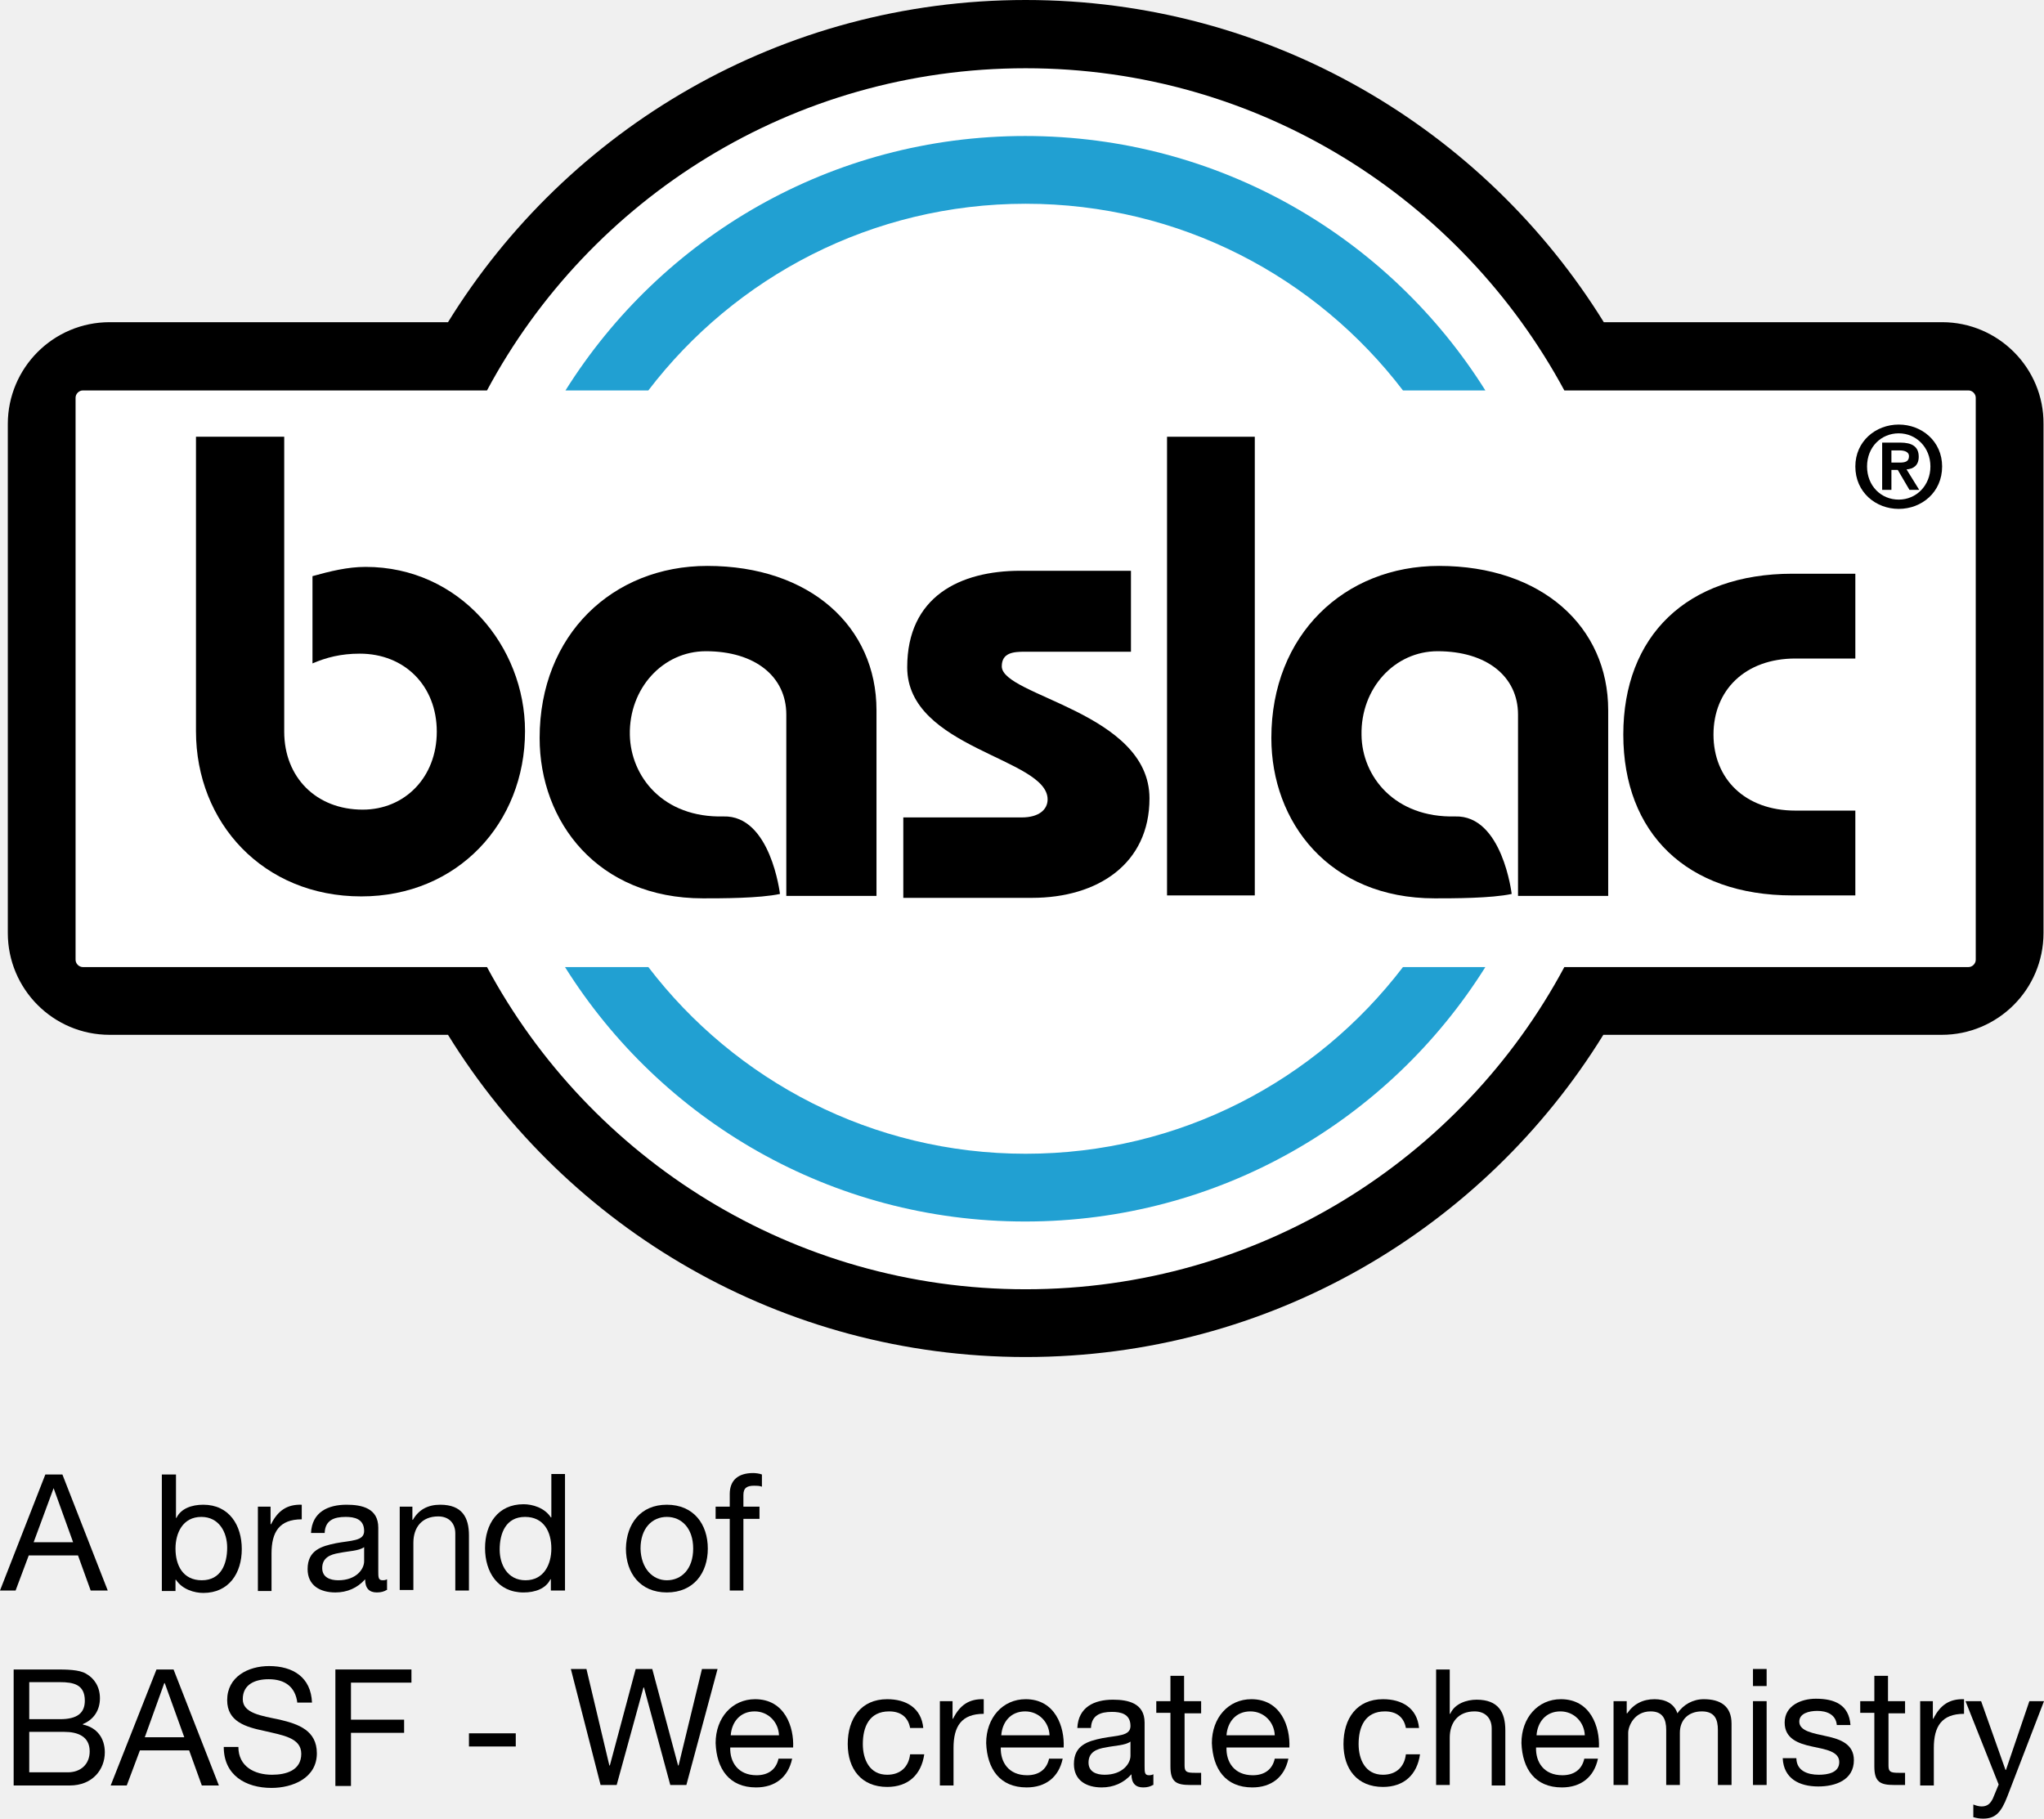
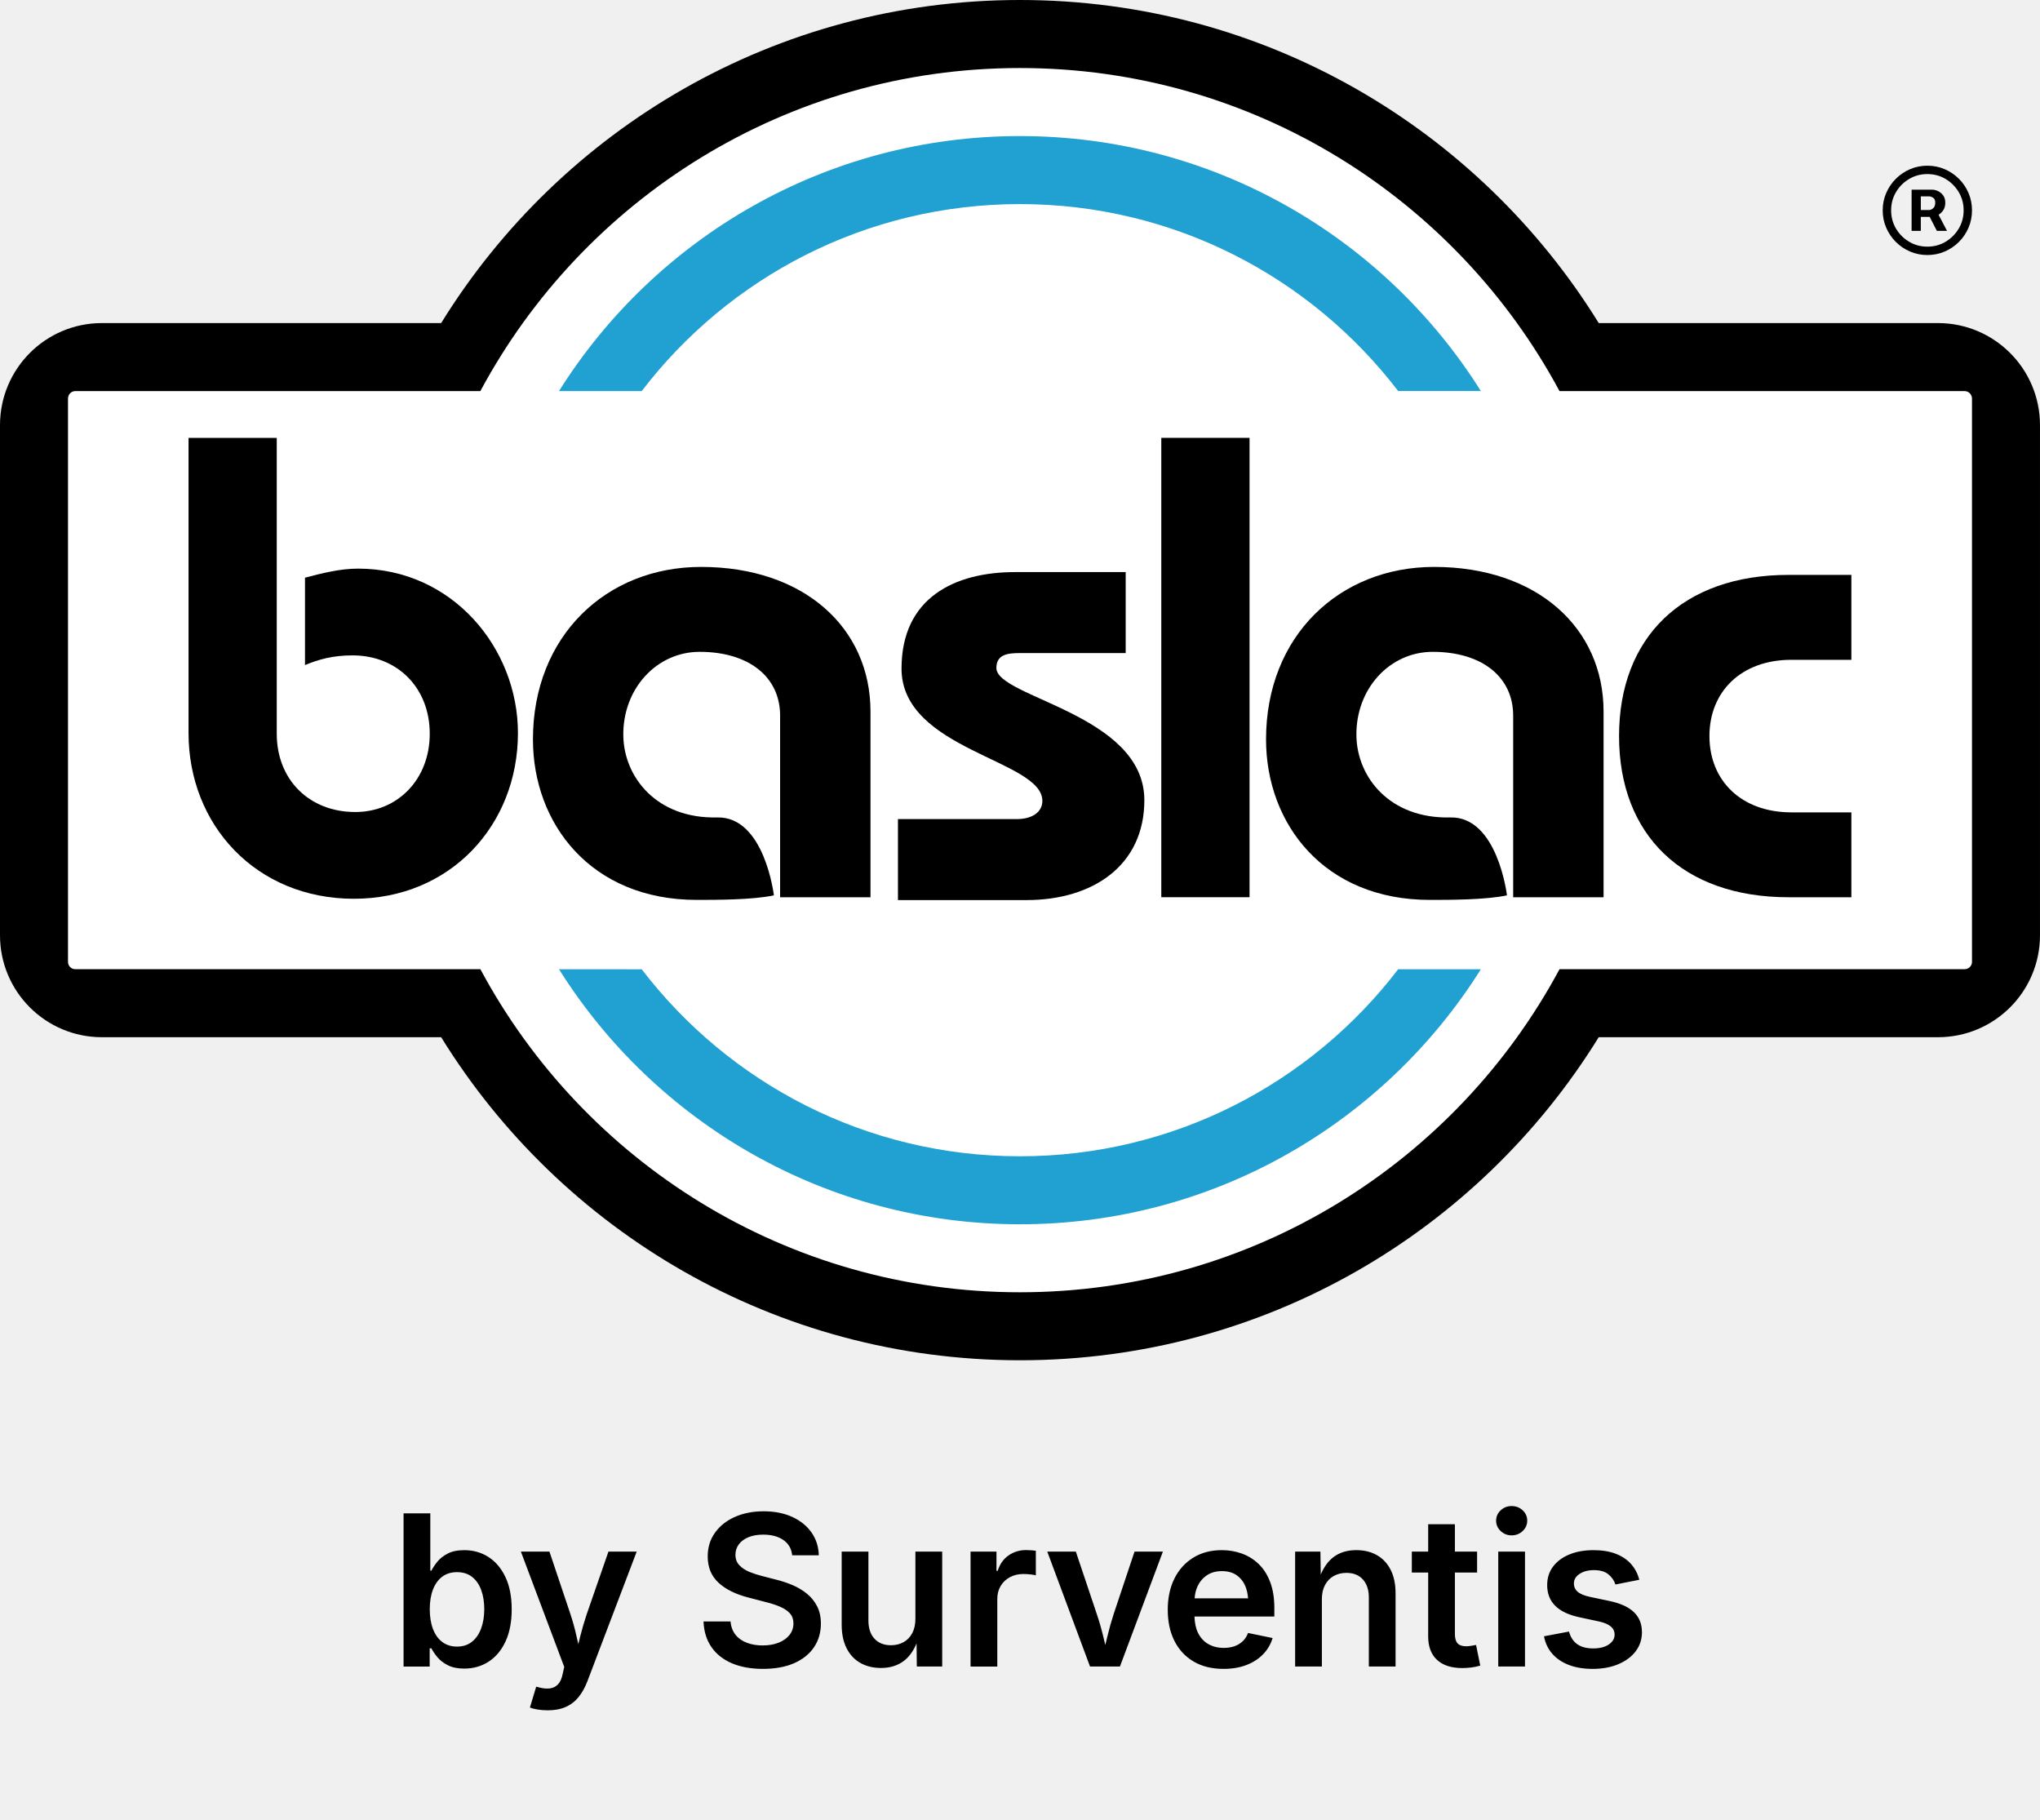
- <svg xmlns="http://www.w3.org/2000/svg" width="100" height="89" viewBox="0 0 100 89" fill="none">
-   <g clip-path="url(#clip0_1304_15104)">
-     <path d="M97.64 18.698H77.296C72.097 9.039 61.913 2.48 50.18 2.48C38.446 2.48 28.262 9.039 23.087 18.698H2.743C2.529 18.698 2.386 18.865 2.386 19.079V47.365C2.386 47.579 2.553 47.722 2.743 47.722H23.087C28.262 57.381 38.446 63.94 50.18 63.94C61.913 63.94 72.097 57.381 77.296 47.722H97.64C97.854 47.722 98.021 47.555 98.021 47.365V19.055C97.998 18.865 97.831 18.698 97.64 18.698Z" fill="white" />
-     <path d="M31.72 47.317C35.965 52.874 42.667 56.451 50.179 56.451C57.715 56.451 64.393 52.874 68.638 47.317H72.669C67.971 54.806 59.647 59.766 50.155 59.766C40.663 59.766 32.34 54.806 27.642 47.317H31.72Z" fill="#21A0D2" />
-     <path d="M31.719 19.103C35.965 13.546 42.666 9.969 50.179 9.969C57.715 9.969 64.393 13.546 68.638 19.103H72.669C67.97 11.615 59.647 6.654 50.155 6.654C40.663 6.654 32.363 11.615 27.665 19.103H31.719Z" fill="#21A0D2" />
-     <path d="M42.881 43.811V34.748C42.881 30.67 39.638 27.689 34.605 27.689C29.979 27.689 26.401 31.052 26.401 36.108C26.401 40.21 29.239 43.954 34.391 43.954C35.297 43.954 37.157 43.954 38.159 43.739C38.159 43.739 37.706 39.876 35.392 39.947C32.435 40.019 30.861 37.992 30.814 35.965C30.766 33.675 32.435 31.863 34.534 31.863C36.943 31.863 38.469 33.103 38.469 34.963V43.835H42.881V43.811Z" fill="black" />
-     <path d="M78.679 43.811V34.748C78.679 30.67 75.436 27.689 70.403 27.689C65.777 27.689 62.199 31.052 62.199 36.108C62.199 40.21 65.013 43.954 70.189 43.954C71.095 43.954 72.955 43.954 73.957 43.739C73.957 43.739 73.504 39.876 71.19 39.947C68.233 40.019 66.635 37.992 66.611 35.965C66.564 33.675 68.233 31.863 70.332 31.863C72.741 31.863 74.267 33.103 74.267 34.963V43.835H78.679V43.811Z" fill="black" />
-     <path d="M90.77 28.071H87.694C82.518 28.071 79.418 31.123 79.418 35.941C79.418 40.758 82.518 43.811 87.694 43.811H90.77V39.661H87.837C85.38 39.661 83.83 38.111 83.83 35.941C83.83 33.77 85.38 32.22 87.837 32.22H90.77V28.071Z" fill="black" />
-     <path d="M9.588 21.369V35.774C9.588 40.258 12.879 43.859 17.673 43.859C22.395 43.859 25.686 40.258 25.686 35.774C25.686 31.624 22.49 27.737 17.887 27.737C17.005 27.737 16.146 27.951 15.288 28.19V32.459C15.956 32.173 16.671 31.982 17.601 31.982C19.795 31.982 21.369 33.556 21.369 35.798C21.369 38.04 19.795 39.614 17.744 39.614C15.479 39.614 13.905 38.04 13.905 35.798V21.369H9.588Z" fill="black" />
-     <path d="M44.217 43.93H50.49C53.709 43.93 56.237 42.261 56.237 39.065C56.237 34.844 49.011 34.057 49.011 32.602C49.011 31.934 49.583 31.887 50.132 31.887H55.331V27.927H49.917C46.96 27.927 44.384 29.192 44.384 32.65C44.384 36.633 51.253 37.086 51.253 39.113C51.253 39.614 50.824 39.995 49.989 39.995H44.193V43.93H44.217Z" fill="black" />
-     <path d="M61.389 43.811V21.369H57.096V43.811H61.389Z" fill="black" />
-     <path d="M92.893 20.773C94.014 20.773 95.016 21.584 95.016 22.824C95.016 24.088 94.014 24.899 92.893 24.899C91.772 24.899 90.77 24.088 90.77 22.824C90.77 21.584 91.772 20.773 92.893 20.773ZM92.893 24.445C93.752 24.445 94.443 23.754 94.443 22.824C94.443 21.894 93.752 21.202 92.893 21.202C92.034 21.202 91.343 21.87 91.343 22.824C91.343 23.778 92.034 24.445 92.893 24.445ZM92.082 21.655H92.965C93.537 21.655 93.871 21.846 93.871 22.347C93.871 22.776 93.609 22.943 93.275 22.967L93.895 23.968H93.418L92.845 22.991H92.535V23.968H92.082V21.655ZM92.535 22.633H92.941C93.203 22.633 93.394 22.585 93.394 22.323C93.394 22.084 93.132 22.037 92.917 22.037H92.535V22.633Z" fill="black" />
-     <path d="M95.016 15.764H78.464C72.597 6.296 62.128 -6.10352e-05 50.179 -6.10352e-05C38.231 -6.10352e-05 27.761 6.296 21.918 15.764H5.366C2.6 15.764 0.382 18.006 0.382 20.749V45.647C0.382 48.39 2.6 50.632 5.366 50.632H21.918C27.761 60.1 38.231 66.396 50.179 66.396C62.128 66.396 72.597 60.1 78.441 50.632H94.992C97.735 50.632 99.976 48.414 99.976 45.647V20.749C100 18.006 97.758 15.764 95.016 15.764ZM96.661 46.959C96.661 47.15 96.494 47.317 96.304 47.317H76.533C71.5 56.714 61.579 63.081 50.179 63.081C38.779 63.081 28.858 56.69 23.826 47.317H4.055C3.864 47.317 3.697 47.15 3.697 46.959V19.461C3.697 19.27 3.864 19.103 4.055 19.103H23.826C28.858 9.707 38.779 3.339 50.179 3.339C61.579 3.339 71.477 9.73 76.533 19.103H96.304C96.494 19.103 96.661 19.27 96.661 19.461V46.959Z" fill="black" />
-     <path d="M2.218 72.144H3.053L5.271 77.82H4.436L3.816 76.103H1.407L0.763 77.82H0L2.218 72.144ZM1.646 75.459H3.577L2.623 72.812L1.646 75.459Z" fill="black" />
-     <path d="M7.942 72.144H8.61V74.267H8.633C8.848 73.814 9.373 73.623 9.945 73.623C11.209 73.623 11.829 74.624 11.829 75.793C11.829 76.962 11.209 77.939 9.945 77.939C9.516 77.939 8.92 77.772 8.61 77.296H8.586V77.844H7.918V72.144H7.942ZM9.85 74.219C8.943 74.219 8.586 75.006 8.586 75.769C8.586 76.58 8.943 77.319 9.874 77.319C10.804 77.319 11.114 76.532 11.114 75.722C11.114 74.958 10.708 74.219 9.85 74.219Z" fill="black" />
-     <path d="M12.593 73.718H13.237V74.577H13.261C13.594 73.909 14.048 73.599 14.763 73.623V74.338C13.666 74.338 13.284 74.958 13.284 76.008V77.844H12.617V73.718H12.593Z" fill="black" />
-     <path d="M18.912 77.796C18.793 77.868 18.65 77.915 18.435 77.915C18.078 77.915 17.863 77.725 17.863 77.272C17.482 77.701 16.981 77.915 16.408 77.915C15.669 77.915 15.049 77.582 15.049 76.771C15.049 75.841 15.741 75.65 16.432 75.507C17.171 75.364 17.815 75.411 17.815 74.91C17.815 74.314 17.338 74.219 16.909 74.219C16.337 74.219 15.907 74.386 15.884 75.006H15.216C15.264 73.98 16.05 73.623 16.957 73.623C17.696 73.623 18.507 73.79 18.507 74.744V76.866C18.507 77.176 18.507 77.319 18.722 77.319C18.769 77.319 18.841 77.319 18.936 77.272V77.796H18.912ZM17.815 75.698C17.553 75.888 17.052 75.888 16.599 75.984C16.146 76.055 15.764 76.222 15.764 76.723C15.764 77.176 16.146 77.319 16.551 77.319C17.434 77.319 17.815 76.771 17.815 76.389V75.698Z" fill="black" />
-     <path d="M19.532 73.718H20.176V74.362H20.2C20.486 73.861 20.939 73.623 21.536 73.623C22.609 73.623 22.943 74.243 22.943 75.125V77.82H22.275V75.03C22.275 74.529 21.965 74.195 21.44 74.195C20.629 74.195 20.224 74.744 20.224 75.483V77.796H19.556V73.718H19.532Z" fill="black" />
-     <path d="M27.618 77.82H26.95V77.272H26.926C26.712 77.725 26.187 77.916 25.615 77.916C24.351 77.916 23.73 76.914 23.73 75.745C23.73 74.577 24.351 73.599 25.615 73.599C26.044 73.599 26.64 73.766 26.95 74.243H26.974V72.12H27.642V77.82H27.618ZM25.71 77.319C26.616 77.319 26.974 76.532 26.974 75.769C26.974 74.958 26.616 74.219 25.686 74.219C24.756 74.219 24.446 75.006 24.446 75.817C24.446 76.556 24.828 77.319 25.71 77.319Z" fill="black" />
-     <path d="M32.625 73.623C33.937 73.623 34.629 74.577 34.629 75.769C34.629 76.962 33.937 77.915 32.625 77.915C31.314 77.915 30.622 76.962 30.622 75.769C30.646 74.553 31.338 73.623 32.625 73.623ZM32.625 77.319C33.341 77.319 33.913 76.771 33.913 75.769C33.913 74.767 33.341 74.219 32.625 74.219C31.91 74.219 31.337 74.767 31.337 75.769C31.361 76.747 31.934 77.319 32.625 77.319Z" fill="black" />
-     <path d="M35.702 74.314H35.011V73.718H35.702V73.098C35.702 72.43 36.108 72.073 36.847 72.073C36.966 72.073 37.157 72.096 37.276 72.144V72.74C37.157 72.693 37.014 72.693 36.895 72.693C36.561 72.693 36.37 72.788 36.37 73.146V73.718H37.157V74.314H36.37V77.82H35.702V74.314Z" fill="black" />
-     <path d="M0.668 81.684H2.719C3.22 81.684 3.888 81.684 4.222 81.898C4.603 82.113 4.889 82.519 4.889 83.091C4.889 83.687 4.579 84.14 4.055 84.355V84.379C4.746 84.522 5.128 85.046 5.128 85.738C5.128 86.573 4.532 87.36 3.411 87.36H0.668V81.684ZM1.431 84.116H2.934C3.792 84.116 4.15 83.806 4.15 83.21C4.15 82.423 3.601 82.304 2.934 82.304H1.431V84.116ZM1.431 86.716H3.315C3.959 86.716 4.388 86.311 4.388 85.691C4.388 84.951 3.792 84.737 3.148 84.737H1.431V86.716Z" fill="black" />
-     <path d="M7.656 81.684H8.491L10.709 87.36H9.874L9.254 85.643H6.845L6.201 87.36H5.414L7.656 81.684ZM7.084 84.999H9.015L8.061 82.352H8.037L7.084 84.999Z" fill="black" />
-     <path d="M14.549 83.329C14.453 82.519 13.928 82.161 13.141 82.161C12.498 82.161 11.877 82.399 11.877 83.138C11.877 83.83 12.784 83.949 13.69 84.14C14.596 84.355 15.502 84.665 15.502 85.786C15.502 87.002 14.31 87.479 13.284 87.479C12.021 87.479 10.947 86.859 10.947 85.476H11.663C11.663 86.43 12.45 86.835 13.308 86.835C14 86.835 14.739 86.621 14.739 85.81C14.739 85.023 13.833 84.903 12.927 84.689C12.021 84.498 11.114 84.236 11.114 83.186C11.114 82.041 12.14 81.517 13.165 81.517C14.334 81.517 15.216 82.065 15.264 83.305H14.549V83.329Z" fill="black" />
-     <path d="M16.408 81.684H20.129V82.328H17.171V84.14H19.771V84.784H17.171V87.384H16.408V81.684Z" fill="black" />
-     <path d="M22.943 84.808H25.233V85.452H22.943V84.808Z" fill="black" />
-     <path d="M33.58 87.336H32.793L31.505 82.566H31.481L30.17 87.336H29.383L27.928 81.66H28.691L29.812 86.382H29.836L31.1 81.66H31.911L33.175 86.382H33.198L34.343 81.66H35.106L33.58 87.336Z" fill="black" />
-     <path d="M38.755 86.048C38.564 86.954 37.92 87.455 36.99 87.455C35.678 87.455 35.058 86.549 35.011 85.285C35.011 84.045 35.822 83.138 36.943 83.138C38.397 83.138 38.85 84.498 38.803 85.5H35.726C35.702 86.215 36.108 86.859 37.014 86.859C37.563 86.859 37.968 86.597 38.087 86.048H38.755ZM38.111 84.903C38.087 84.26 37.587 83.735 36.919 83.735C36.203 83.735 35.798 84.26 35.75 84.903H38.111Z" fill="black" />
-     <path d="M44.526 84.546C44.431 84.021 44.073 83.735 43.501 83.735C42.523 83.735 42.213 84.498 42.213 85.333C42.213 86.096 42.547 86.835 43.405 86.835C44.049 86.835 44.455 86.454 44.526 85.834H45.218C45.075 86.835 44.431 87.431 43.405 87.431C42.141 87.431 41.474 86.549 41.474 85.333C41.474 84.093 42.118 83.138 43.405 83.138C44.336 83.138 45.075 83.568 45.17 84.546H44.526Z" fill="black" />
-     <path d="M45.958 83.234H46.602V84.093H46.626C46.96 83.425 47.413 83.115 48.128 83.139V83.854C47.031 83.854 46.65 84.474 46.65 85.523V87.36H45.982V83.234H45.958Z" fill="black" />
-     <path d="M51.991 86.048C51.801 86.954 51.157 87.455 50.227 87.455C48.915 87.455 48.295 86.549 48.247 85.285C48.247 84.045 49.058 83.138 50.179 83.138C51.634 83.138 52.087 84.498 52.039 85.5H48.962C48.939 86.215 49.344 86.859 50.25 86.859C50.799 86.859 51.204 86.597 51.324 86.048H51.991ZM51.347 84.903C51.324 84.26 50.823 83.735 50.155 83.735C49.44 83.735 49.034 84.26 48.986 84.903H51.347Z" fill="black" />
-     <path d="M56.404 87.336C56.284 87.408 56.141 87.455 55.927 87.455C55.569 87.455 55.354 87.264 55.354 86.811C54.973 87.241 54.472 87.455 53.899 87.455C53.16 87.455 52.54 87.121 52.54 86.311C52.54 85.38 53.232 85.19 53.923 85.046C54.663 84.903 55.307 84.951 55.307 84.45C55.307 83.854 54.83 83.759 54.4 83.759C53.828 83.759 53.399 83.926 53.375 84.546H52.707C52.755 83.52 53.542 83.162 54.448 83.162C55.187 83.162 55.998 83.329 55.998 84.283V86.406C55.998 86.716 55.998 86.859 56.213 86.859C56.261 86.859 56.332 86.859 56.428 86.811V87.336H56.404ZM55.307 85.213C55.044 85.404 54.543 85.404 54.09 85.5C53.637 85.571 53.255 85.738 53.255 86.239C53.255 86.692 53.637 86.835 54.042 86.835C54.925 86.835 55.307 86.287 55.307 85.905V85.213Z" fill="black" />
-     <path d="M57.954 83.234H58.764V83.83H57.954V86.382C57.954 86.692 58.049 86.74 58.454 86.74H58.764V87.336H58.24C57.548 87.336 57.262 87.193 57.262 86.43V83.806H56.57V83.234H57.262V81.994H57.93V83.234H57.954Z" fill="black" />
-     <path d="M63.033 86.048C62.843 86.954 62.199 87.455 61.269 87.455C59.957 87.455 59.337 86.549 59.289 85.285C59.289 84.045 60.1 83.138 61.221 83.138C62.676 83.138 63.129 84.498 63.081 85.5H60.005C59.981 86.215 60.386 86.859 61.292 86.859C61.841 86.859 62.246 86.597 62.366 86.048H63.033ZM62.366 84.903C62.342 84.26 61.841 83.735 61.173 83.735C60.458 83.735 60.052 84.26 60.005 84.903H62.366Z" fill="black" />
-     <path d="M68.781 84.546C68.686 84.021 68.328 83.735 67.756 83.735C66.778 83.735 66.468 84.498 66.468 85.333C66.468 86.096 66.802 86.835 67.66 86.835C68.304 86.835 68.71 86.454 68.781 85.834H69.473C69.33 86.835 68.686 87.431 67.66 87.431C66.396 87.431 65.728 86.549 65.728 85.333C65.728 84.093 66.372 83.138 67.66 83.138C68.59 83.138 69.33 83.568 69.425 84.546H68.781Z" fill="black" />
-     <path d="M70.26 81.684H70.927V83.854H70.951C71.166 83.353 71.762 83.162 72.239 83.162C73.312 83.162 73.646 83.782 73.646 84.665V87.36H72.979V84.57C72.979 84.069 72.668 83.735 72.144 83.735C71.333 83.735 70.927 84.283 70.927 85.023V87.336H70.26V81.684Z" fill="black" />
-     <path d="M78.178 86.048C77.987 86.954 77.343 87.455 76.413 87.455C75.101 87.455 74.481 86.549 74.434 85.285C74.434 84.045 75.245 83.138 76.365 83.138C77.82 83.138 78.273 84.498 78.226 85.5H75.149C75.125 86.215 75.531 86.859 76.437 86.859C76.986 86.859 77.391 86.597 77.51 86.048H78.178ZM77.534 84.903C77.51 84.26 77.009 83.735 76.341 83.735C75.626 83.735 75.221 84.26 75.173 84.903H77.534Z" fill="black" />
-     <path d="M78.941 83.234H79.585V83.83H79.609C79.919 83.377 80.372 83.138 80.945 83.138C81.446 83.138 81.899 83.329 82.066 83.83C82.352 83.401 82.829 83.138 83.353 83.138C84.164 83.138 84.713 83.472 84.713 84.331V87.336H84.045V84.641C84.045 84.14 83.902 83.735 83.258 83.735C82.614 83.735 82.185 84.14 82.185 84.784V87.336H81.517V84.641C81.517 84.116 81.35 83.735 80.754 83.735C79.943 83.735 79.657 84.474 79.657 84.784V87.336H78.941V83.234Z" fill="black" />
-     <path d="M86.43 82.495H85.762V81.66H86.43V82.495ZM85.762 83.234H86.43V87.336H85.762V83.234Z" fill="black" />
-     <path d="M87.885 86.048C87.908 86.644 88.433 86.835 88.982 86.835C89.411 86.835 89.983 86.74 89.983 86.215C89.983 85.691 89.316 85.595 88.648 85.452C87.98 85.309 87.312 85.07 87.312 84.283C87.312 83.449 88.123 83.115 88.838 83.115C89.745 83.115 90.46 83.401 90.532 84.403H89.864C89.816 83.878 89.363 83.711 88.91 83.711C88.505 83.711 88.028 83.83 88.028 84.236C88.028 84.713 88.743 84.808 89.363 84.951C90.031 85.094 90.699 85.333 90.699 86.12C90.699 87.098 89.793 87.408 88.958 87.408C88.028 87.408 87.264 87.026 87.217 86.024H87.885V86.048Z" fill="black" />
-     <path d="M92.392 83.234H93.203V83.83H92.392V86.382C92.392 86.692 92.487 86.74 92.893 86.74H93.203V87.336H92.678C91.987 87.336 91.7 87.193 91.7 86.43V83.806H91.009V83.234H91.7V81.994H92.368V83.234H92.392Z" fill="black" />
-     <path d="M93.918 83.234H94.562V84.093H94.586C94.92 83.425 95.373 83.115 96.088 83.139V83.854C94.991 83.854 94.61 84.474 94.61 85.523V87.36H93.942V83.234H93.918Z" fill="black" />
-     <path d="M98.211 87.885C97.901 88.695 97.615 88.982 97.019 88.982C96.852 88.982 96.709 88.958 96.542 88.91V88.29C96.661 88.338 96.804 88.385 96.947 88.385C97.233 88.385 97.376 88.242 97.496 88.004L97.782 87.312L96.16 83.234H96.923L98.116 86.597H98.14L99.284 83.234H100L98.211 87.885Z" fill="black" />
+ <svg xmlns="http://www.w3.org/2000/svg" id="artwork" version="1.1" viewBox="0 0 159.898 142.601">
+   <rect x="0" y="0" width="159.898" height="142.601" fill="none" />
+   <g>
+     <path d="M38.28,122.014c-.559-.355-1.188-.532-1.886-.532-.531,0-.968.09-1.309.27-.342.181-.611.394-.81.641-.198.247-.352.478-.459.693h-.088v-4.487h-2.096v12.004h2.047v-1.426h.137c.107.215.264.445.468.692s.477.458.821.633.77.262,1.281.262c.714,0,1.353-.182,1.913-.544.561-.362,1.003-.891,1.325-1.583s.484-1.533.484-2.522c0-.999-.166-1.844-.496-2.534s-.774-1.213-1.333-1.566ZM37.715,127.608c-.161.443-.4.792-.717,1.048-.317.255-.709.383-1.177.383-.456,0-.844-.123-1.164-.367-.319-.244-.56-.587-.725-1.027s-.246-.953-.246-1.539c0-.585.082-1.094.246-1.526s.404-.769.721-1.011c.317-.242.706-.363,1.168-.363.473,0,.868.125,1.185.375.317.25.555.594.713,1.031.159.438.238.936.238,1.494,0,.56-.081,1.06-.242,1.503ZM47.69,121.594h2.216l-3.867,10.168c-.184.477-.411.888-.685,1.228-.273.341-.609.601-1.007.777-.398.178-.867.266-1.41.266-.295,0-.567-.021-.817-.065s-.444-.094-.584-.152l.491-1.636.25.065c.316.081.599.103.846.068s.454-.143.62-.322c.167-.18.285-.441.354-.785l.129-.572-3.399-9.04h2.239l1.644,4.898c.193.58.352,1.158.476,1.732.043.202.098.415.144.62.051-.207.102-.42.153-.624.145-.577.315-1.153.508-1.728l1.7-4.898ZM64.044,125.872c.198.387.298.841.298,1.362,0,.703-.18,1.322-.54,1.856-.359.534-.878.951-1.555,1.249s-1.493.447-2.449.447c-.929,0-1.736-.145-2.421-.435s-1.221-.711-1.607-1.265c-.387-.553-.596-1.225-.628-2.015h2.119c.037.42.169.769.395,1.048s.523.487.894.624c.37.138.781.206,1.232.206.473,0,.89-.073,1.253-.218.362-.144.645-.348.85-.608s.306-.562.306-.906c0-.311-.09-.569-.27-.773s-.433-.377-.757-.519c-.325-.143-.705-.268-1.141-.375l-1.361-.354c-1.005-.258-1.787-.646-2.349-1.168-.561-.52-.842-1.206-.842-2.055,0-.709.19-1.329.572-1.861.381-.531.902-.943,1.562-1.236.661-.293,1.41-.44,2.248-.44.854,0,1.603.148,2.248.443.644.296,1.147.704,1.511,1.225.362.521.552,1.115.567,1.781h-2.086c-.055-.516-.284-.915-.69-1.197-.405-.281-.934-.423-1.583-.423-.451,0-.839.068-1.164.206-.325.137-.575.323-.749.56-.175.236-.262.508-.262.814,0,.333.102.607.31.822s.468.387.781.516c.315.129.633.233.955.315l1.12.289c.445.108.878.25,1.297.428.419.177.796.401,1.132.673.336.271.603.6.802.986ZM71.749,121.594h2.103v9.008h-1.99l-.02-1.815c-.242.579-.56,1.033-.963,1.348-.494.387-1.102.58-1.821.58-.617,0-1.158-.132-1.623-.396-.465-.263-.824-.648-1.08-1.156-.255-.507-.383-1.121-.383-1.841v-5.729h2.096v5.406c0,.602.156,1.074.471,1.418s.745.516,1.293.516c.371,0,.701-.08.991-.241s.517-.398.681-.709.246-.683.246-1.112v-5.277ZM80.821,121.489c.144.011.269.024.37.04v1.926c-.086-.026-.226-.051-.419-.072s-.384-.032-.572-.032c-.387,0-.734.083-1.043.25-.309.166-.551.396-.725.689-.175.293-.262.63-.262,1.012v5.301h-2.096v-9.008h2.031v1.507h.096c.162-.52.443-.922.847-1.204.402-.282.862-.423,1.378-.423.117,0,.249.005.395.016ZM88.926,121.594h2.224l-3.368,9.008h-2.344l-3.352-9.008h2.239l1.644,4.898c.193.575.36,1.152.5,1.732l.166.687c.055-.228.114-.461.168-.687.137-.58.3-1.157.487-1.732l1.636-4.898ZM98.655,122.569c-.384-.371-.824-.644-1.321-.822-.496-.177-1.019-.266-1.566-.266-.859,0-1.607.197-2.244.592-.637.396-1.128.941-1.475,1.64-.346.698-.519,1.513-.519,2.441,0,.94.176,1.756.528,2.449.352.693.854,1.23,1.506,1.611.653.382,1.433.572,2.341.572.671,0,1.269-.101,1.793-.303.523-.201.96-.483,1.309-.846.35-.362.597-.785.741-1.269l-1.925-.396c-.092.253-.229.467-.411.641-.183.175-.399.307-.648.396-.25.088-.528.133-.834.133-.462,0-.868-.1-1.217-.298-.35-.199-.62-.494-.814-.887-.173-.35-.256-.782-.275-1.273h6.261v-.66c0-.789-.109-1.471-.327-2.042-.217-.572-.518-1.044-.902-1.414ZM94.599,123.451c.322-.218.714-.326,1.176-.326s.848.107,1.156.322.541.515.697.898c.11.271.167.583.199.914h-4.192c.028-.336.093-.654.227-.939.169-.362.415-.652.737-.87ZM109.004,123.028c.255.505.383,1.12.383,1.845v5.729h-2.095v-5.406c0-.602-.156-1.074-.468-1.418s-.741-.516-1.289-.516c-.37,0-.7.081-.991.242-.289.161-.518.396-.685.705-.166.309-.249.681-.249,1.115v5.277h-2.096v-9.008h1.982l.026,1.802c.24-.568.554-1.016.949-1.331.489-.39,1.102-.584,1.837-.584.618,0,1.157.132,1.62.395.461.264.82.647,1.075,1.152ZM115.695,128.91l.331,1.619c-.231.069-.468.119-.709.148-.242.03-.474.045-.693.045-.865,0-1.528-.215-1.99-.644s-.692-1.042-.692-1.837v-5.003h-1.281v-1.645h1.281v-2.143h2.095v2.143h1.74v1.645h-1.74v4.825c0,.328.069.568.209.722.14.152.368.23.685.23.096,0,.224-.013.382-.036.159-.024.286-.047.383-.068ZM119.349,118.359c.239.223.358.493.358.81,0,.317-.119.589-.358.814-.239.227-.527.339-.866.339-.333,0-.619-.112-.858-.339-.238-.225-.358-.493-.358-.805,0-.322.12-.596.358-.818.239-.223.525-.334.858-.334.339,0,.627.111.866.334ZM117.435,121.594h2.096v9.008h-2.096v-9.008ZM128.699,127.902c0,.569-.164,1.07-.491,1.503-.328.433-.783.77-1.365,1.015-.583.245-1.253.367-2.011.367-.692,0-1.305-.1-1.837-.299-.531-.198-.968-.488-1.309-.869-.342-.382-.564-.844-.665-1.387l1.958-.37c.123.446.342.777.656.995s.727.326,1.237.326c.516,0,.925-.103,1.228-.31.303-.206.455-.463.455-.769,0-.258-.1-.471-.299-.64-.198-.17-.505-.3-.918-.392l-1.539-.33c-.849-.183-1.482-.483-1.901-.902s-.628-.959-.628-1.619c0-.559.152-1.042.459-1.45s.731-.726,1.277-.95c.545-.227,1.177-.339,1.897-.339.683,0,1.27.097,1.761.29s.889.463,1.192.81.515.753.633,1.221l-1.869.37c-.102-.316-.288-.584-.557-.801-.269-.218-.646-.326-1.136-.326-.445,0-.817.098-1.115.294-.299.195-.447.446-.447.753,0,.264.099.48.298.652.198.172.526.307.982.403l1.531.322c.854.183,1.487.476,1.901.878.413.402.62.921.62,1.555Z" />
+     <g>
+       <g>
+         <path d="M156.115,29.997h-32.661c-8.328-15.504-24.692-26.046-43.514-26.046s-35.186,10.542-43.504,26.046H3.774c-.329,0-.59.271-.59.6v45.418c0,.33.261.59.59.59h32.662c8.308,15.504,24.672,26.046,43.504,26.046s35.195-10.542,43.514-26.046h32.661c.329,0,.6-.261.6-.59V30.597c0-.329-.271-.6-.6-.6Z" fill="#fff" />
+         <g>
+           <path d="M50.301,75.962c6.817,8.907,17.558,14.653,29.641,14.653s22.83-5.746,29.649-14.656l6.482-.001c-7.544,12.005-20.905,19.985-36.131,19.985s-28.586-7.981-36.128-19.987l6.487.005Z" fill="#21a0d2" />
+           <path d="M50.297,30.65c6.817-8.91,17.559-14.656,29.645-14.656s22.828,5.743,29.647,14.65l6.484.001c-7.544-12.004-20.905-19.982-36.131-19.982s-28.587,7.98-36.129,19.987l6.484-.001Z" fill="#21a0d2" />
+         </g>
+         <g>
+           <path d="M68.23,70.316v-14.554c0-6.55-5.203-11.334-13.284-11.334-7.417,0-13.173,5.408-13.173,13.517,0,6.601,4.539,12.578,12.841,12.578,1.439,0,4.438.002,6.045-.36,0,0-.733-6.192-4.445-6.102-4.743.114-7.293-3.151-7.357-6.375-.072-3.693,2.602-6.603,5.978-6.603,3.875,0,6.311,1.976,6.311,4.991v14.242h7.084Z" />
+           <path d="M125.69,70.316v-14.554c0-6.55-5.202-11.334-13.285-11.334-7.417,0-13.171,5.408-13.171,13.517,0,6.601,4.535,12.578,12.841,12.578,1.436,0,4.438.002,6.043-.36,0,0-.733-6.192-4.446-6.102-4.741.114-7.293-3.151-7.354-6.375-.073-3.693,2.6-6.603,5.977-6.603,3.873,0,6.309,1.976,6.309,4.991v14.242h7.086Z" />
+           <path d="M145.113,45.053h-4.926c-8.302,0-13.283,4.886-13.283,12.633s4.982,12.629,13.283,12.629h4.926v-6.652h-4.704c-3.931,0-6.421-2.497-6.421-5.977,0-3.485,2.49-5.979,6.421-5.979h4.704v-6.655h0Z" />
+           <path d="M14.778,34.316v23.132c0,7.203,5.293,12.986,12.964,12.986,7.561,0,12.855-5.782,12.855-12.986,0-6.645-5.132-12.887-12.531-12.887-1.405,0-2.809.356-4.16.712v6.848c1.081-.455,2.215-.76,3.728-.76,3.511,0,6.05,2.536,6.05,6.137s-2.539,6.138-5.835,6.138c-3.619,0-6.157-2.538-6.157-6.138v-23.182h-6.914Z" />
+           <path d="M70.382,70.537h10.078c5.182,0,9.236-2.697,9.236-7.828,0-6.768-11.599-8.039-11.599-10.364,0-1.059.902-1.164,1.801-1.164h8.335v-6.348h-8.672c-4.73,0-8.898,2.011-8.898,7.564,0,6.397,11.039,7.139,11.039,10.367,0,.791-.676,1.427-2.027,1.427h-9.292v6.346h0Z" />
+           <polygon points="97.941 70.313 97.941 34.313 91.024 34.313 91.024 70.313 97.941 70.313 97.941 70.313" />
+         </g>
+         <path d="M151.898,25.318h-26.587C115.918,10.125,99.109,0,79.949,0,60.77,0,43.961,10.125,34.578,25.318H7.991C3.573,25.318,0,28.9,0,33.318v39.975C0,77.712,3.573,81.284,7.991,81.284h26.587c9.383,15.193,26.192,25.317,45.371,25.317s35.979-10.125,45.361-25.317h26.587c4.419,0,8-3.572,8-7.991v-39.975c0-4.418-3.582-8-8-8ZM154.568,75.38c0,.32-.264.574-.583.574h-31.748c-8.086,15.071-23.993,25.318-42.297,25.318s-34.212-10.247-42.287-25.318H5.904c-.32,0-.574-.253-.574-.574V31.232c0-.32.254-.583.574-.583h31.748c8.085-15.071,23.992-25.318,42.287-25.318s34.202,10.247,42.297,25.318h31.748c.32,0,.583.263.583.583v44.148Z" />
+       </g>
+       <g>
+         <path d="M152.303,16.494c.115-.166.172-.368.172-.604,0-.233-.055-.424-.166-.575-.11-.15-.243-.262-.4-.337-.156-.074-.303-.112-.439-.112h-1.636v3.224h.722v-1.095h.693l.565,1.095h.794l-.66-1.262c.136-.083.256-.19.356-.335ZM150.556,15.39h.662c.088,0,.188.035.301.105.111.07.168.201.168.394s-.055.336-.164.43c-.11.094-.216.141-.316.141h-.65v-1.071Z" />
+         <path d="M154.297,15.129c-.181-.423-.432-.795-.752-1.115-.321-.321-.692-.572-1.115-.755-.423-.182-.877-.273-1.362-.273-.481,0-.934.091-1.357.273-.423.183-.794.434-1.115.755-.32.321-.572.692-.754,1.115-.183.423-.274.875-.274,1.356,0,.481.091.933.274,1.356.182.423.434.795.754,1.116.321.321.692.572,1.115.755.423.182.875.274,1.357.274.485,0,.939-.091,1.362-.274.423-.182.794-.434,1.115-.755.32-.321.571-.693.752-1.116.18-.422.271-.875.271-1.356,0-.481-.091-.933-.271-1.356ZM153.527,17.916c-.256.429-.599.772-1.028,1.028-.43.257-.907.385-1.431.385-.521,0-.998-.128-1.428-.385-.432-.256-.774-.599-1.029-1.028-.254-.429-.382-.906-.382-1.431s.128-1.002.382-1.431c.255-.429.597-.772,1.029-1.028.431-.256.907-.385,1.428-.385.525,0,1.002.129,1.431.385.428.256.771.599,1.028,1.028.256.429.385.906.385,1.431s-.129,1.002-.385,1.431Z" />
+       </g>
+     </g>
  </g>
-   <defs>
-     <clipPath id="clip0_1304_15104">
-       <rect width="100" height="88.982" fill="white" />
-     </clipPath>
-   </defs>
</svg>
